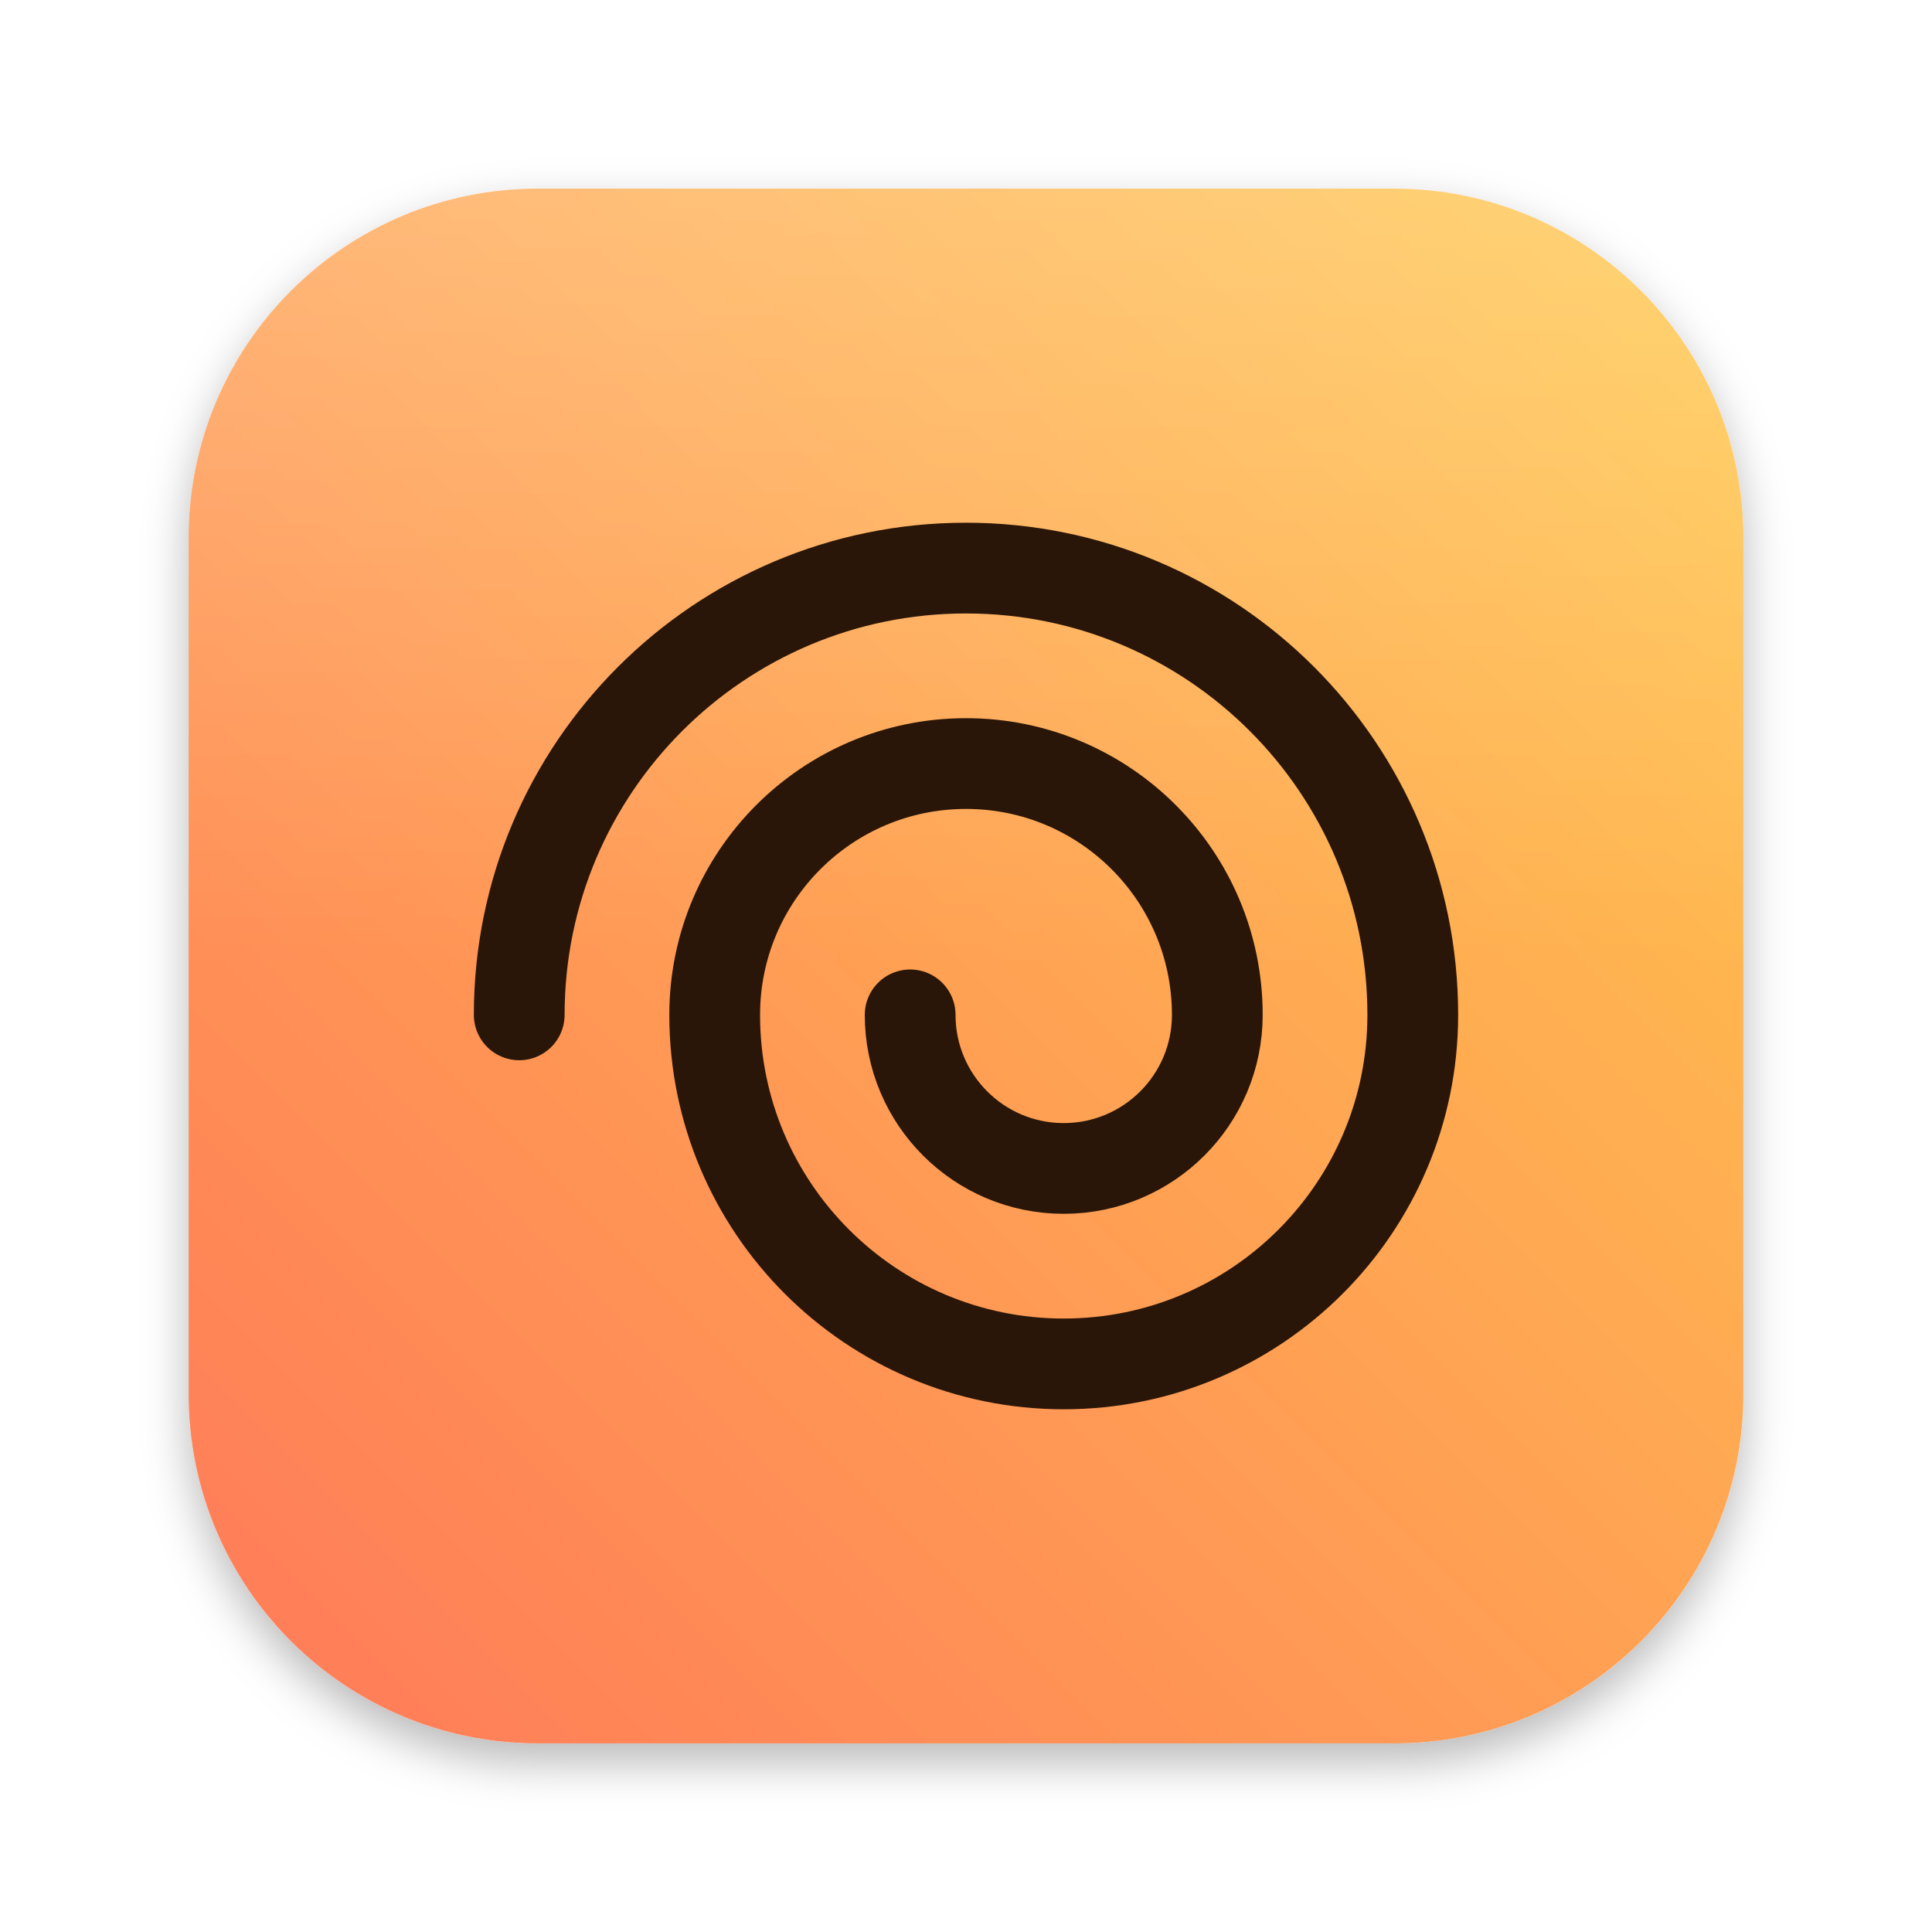
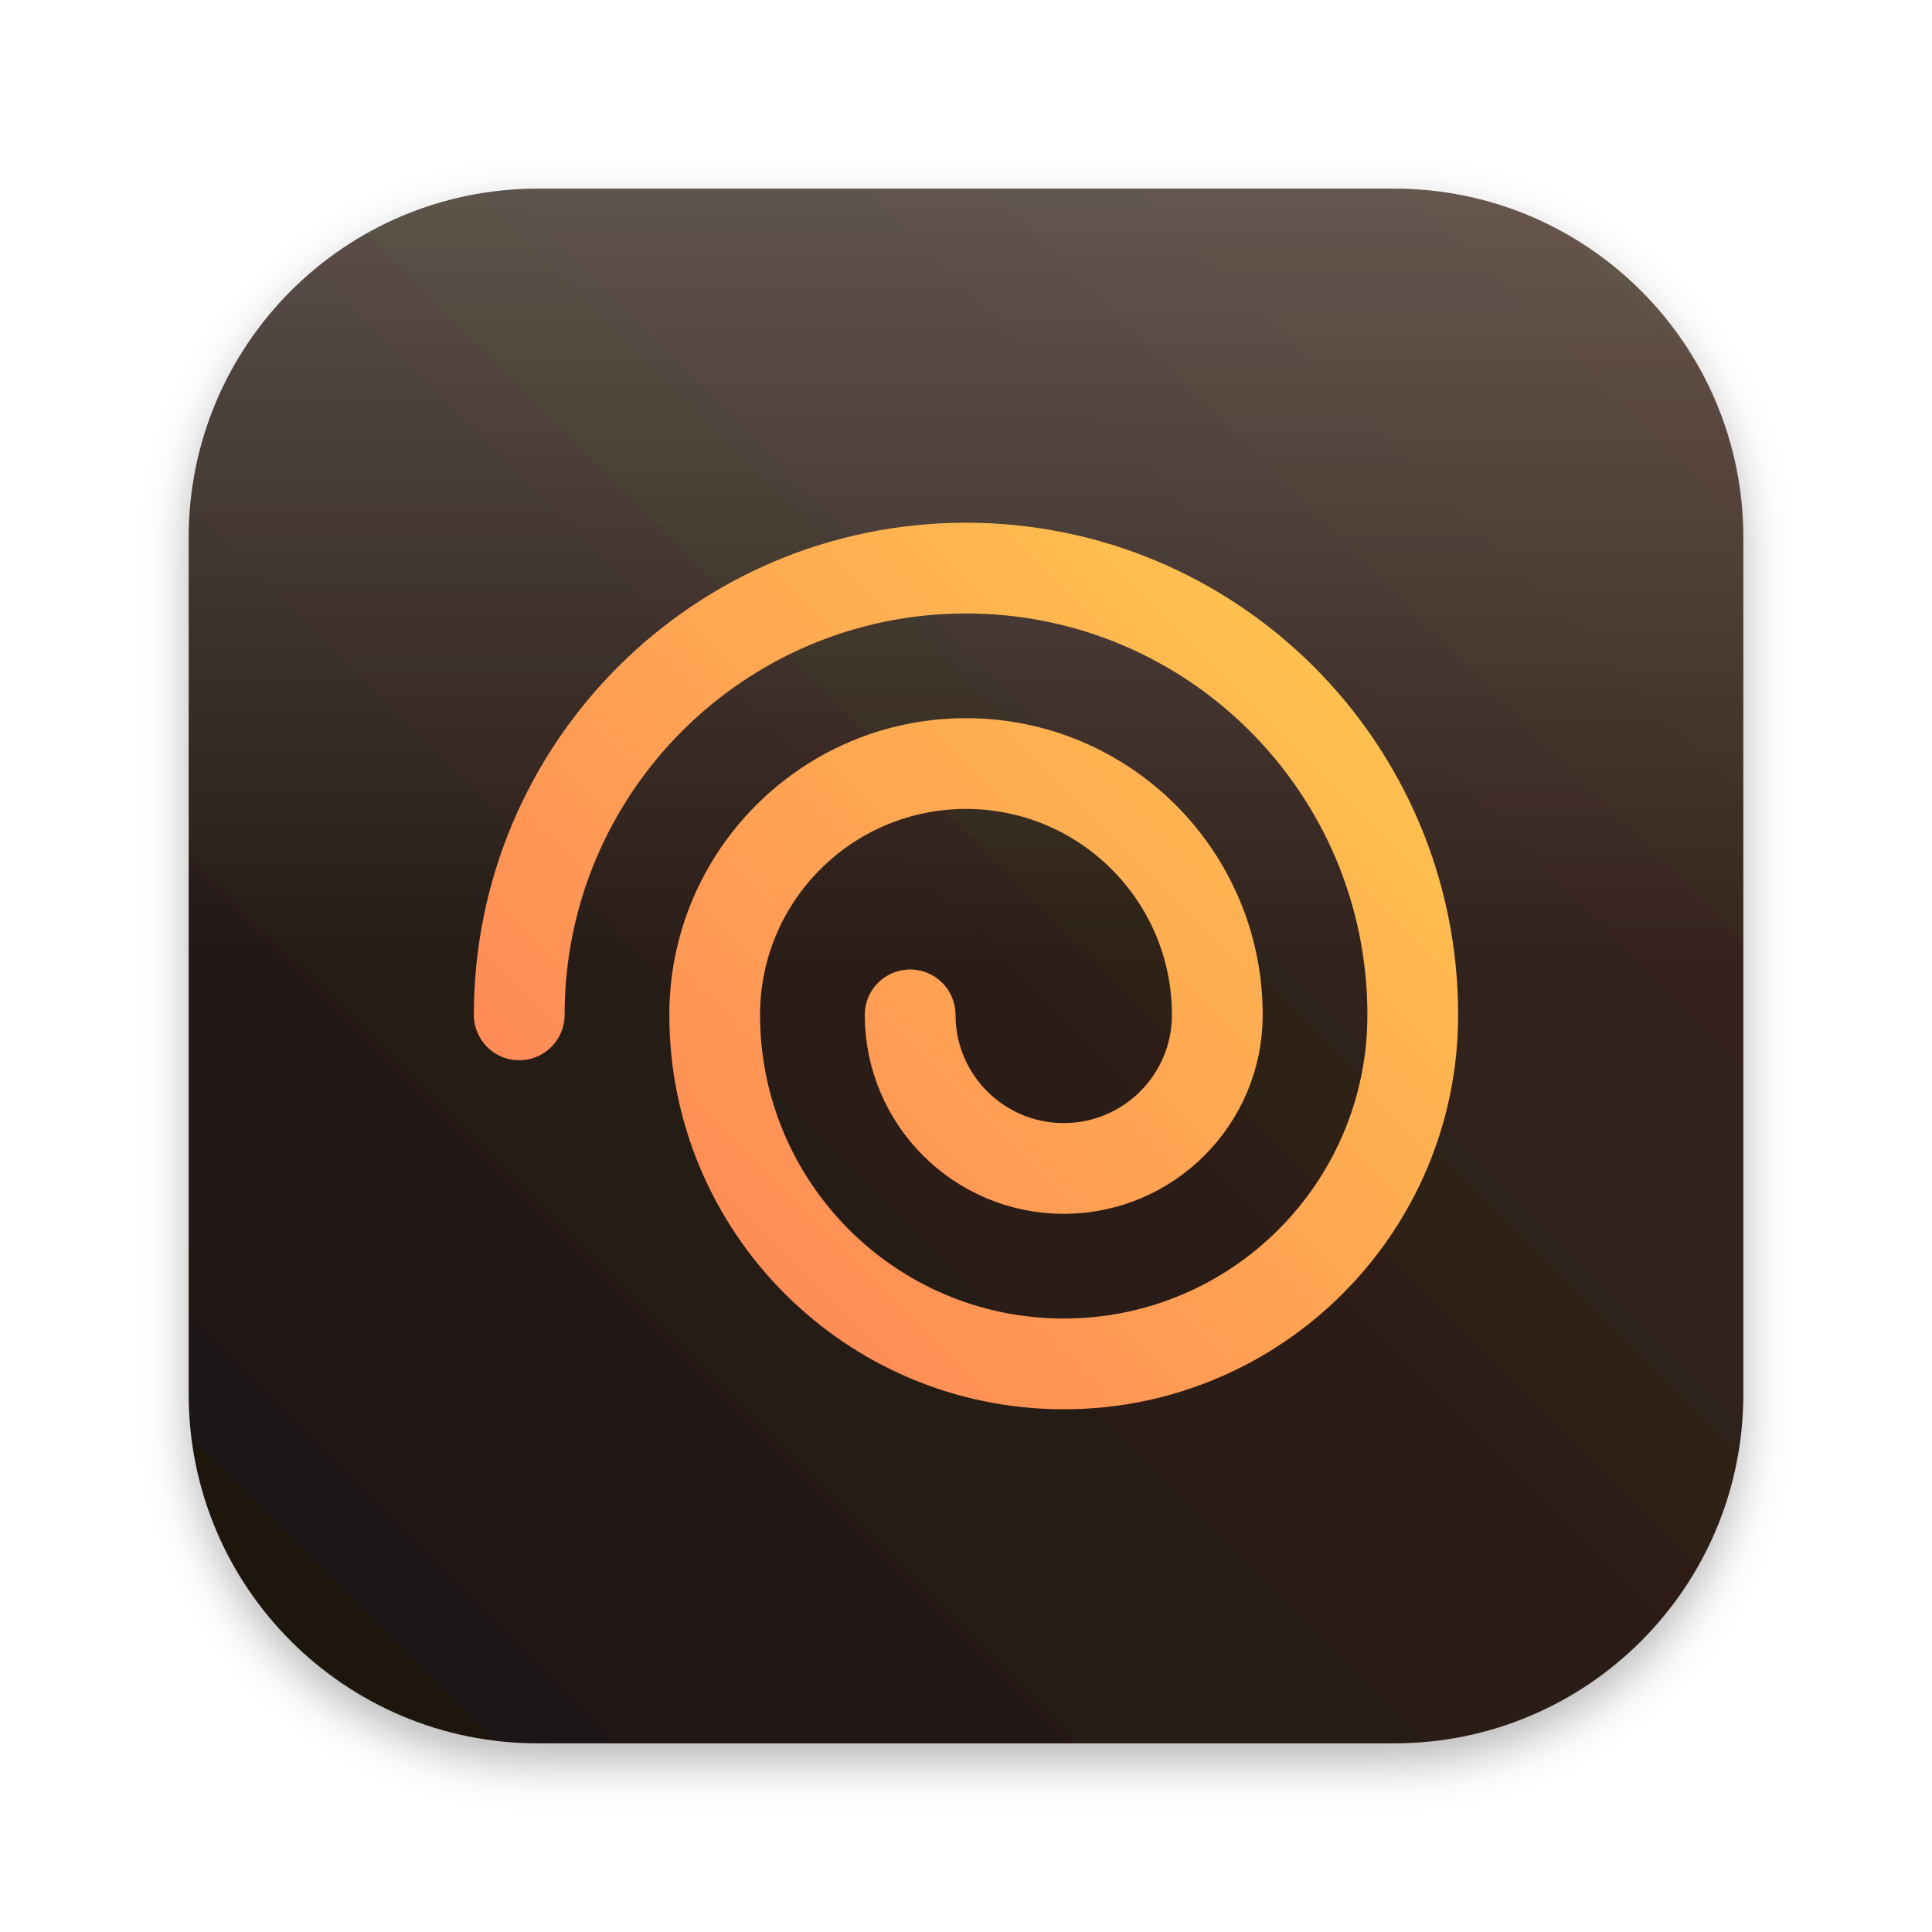
<svg xmlns="http://www.w3.org/2000/svg" width="1024" height="1024" viewBox="0 0 1024 1024">
  <defs>
    <linearGradient id="bg" x1="0" y1="1" x2="1" y2="0">
+       <stop offset="0" stop-color="#1b1310" />
+       <stop offset="1" stop-color="#3d2a20" />
+     </linearGradient>
+     <linearGradient id="ink" gradientUnits="userSpaceOnUse" x1="18" y1="85" x2="82" y2="21">
      <stop offset="0" stop-color="#ff7a59" />
      <stop offset="1" stop-color="#ffc94d" />
    </linearGradient>
    <linearGradient id="sheen" x1="0" y1="0" x2="0" y2="1">
      <stop offset="0" stop-color="#fff" stop-opacity=".22" />
      <stop offset=".5" stop-color="#fff" stop-opacity="0" />
    </linearGradient>
    <filter id="shadow" x="-10%" y="-10%" width="120%" height="125%">
      <feDropShadow dx="0" dy="10" stdDeviation="12" flood-color="#000" flood-opacity=".28" />
    </filter>
  </defs>
  <rect x="100" y="100" width="824" height="824" rx="185" fill="url(#bg)" filter="url(#shadow)" />
  <rect x="100" y="100" width="824" height="824" rx="185" fill="url(#sheen)" />
-   <path transform="translate(142 142) scale(7.4)" fill="none" stroke="#2a1608" stroke-width="6.5" stroke-linecap="round" d="M46 53.5A11 11 0 0 0 68 53.5A18 18 0 0 0 32 53.5A25 25 0 0 0 82 53.5A32 32 0 0 0 18 53.5" />
+   <path transform="translate(142 142) scale(7.4)" fill="none" stroke="url(#ink)" stroke-width="6.5" stroke-linecap="round" d="M46 53.5A11 11 0 0 0 68 53.5A18 18 0 0 0 32 53.5A25 25 0 0 0 82 53.5A32 32 0 0 0 18 53.5" />
</svg>
